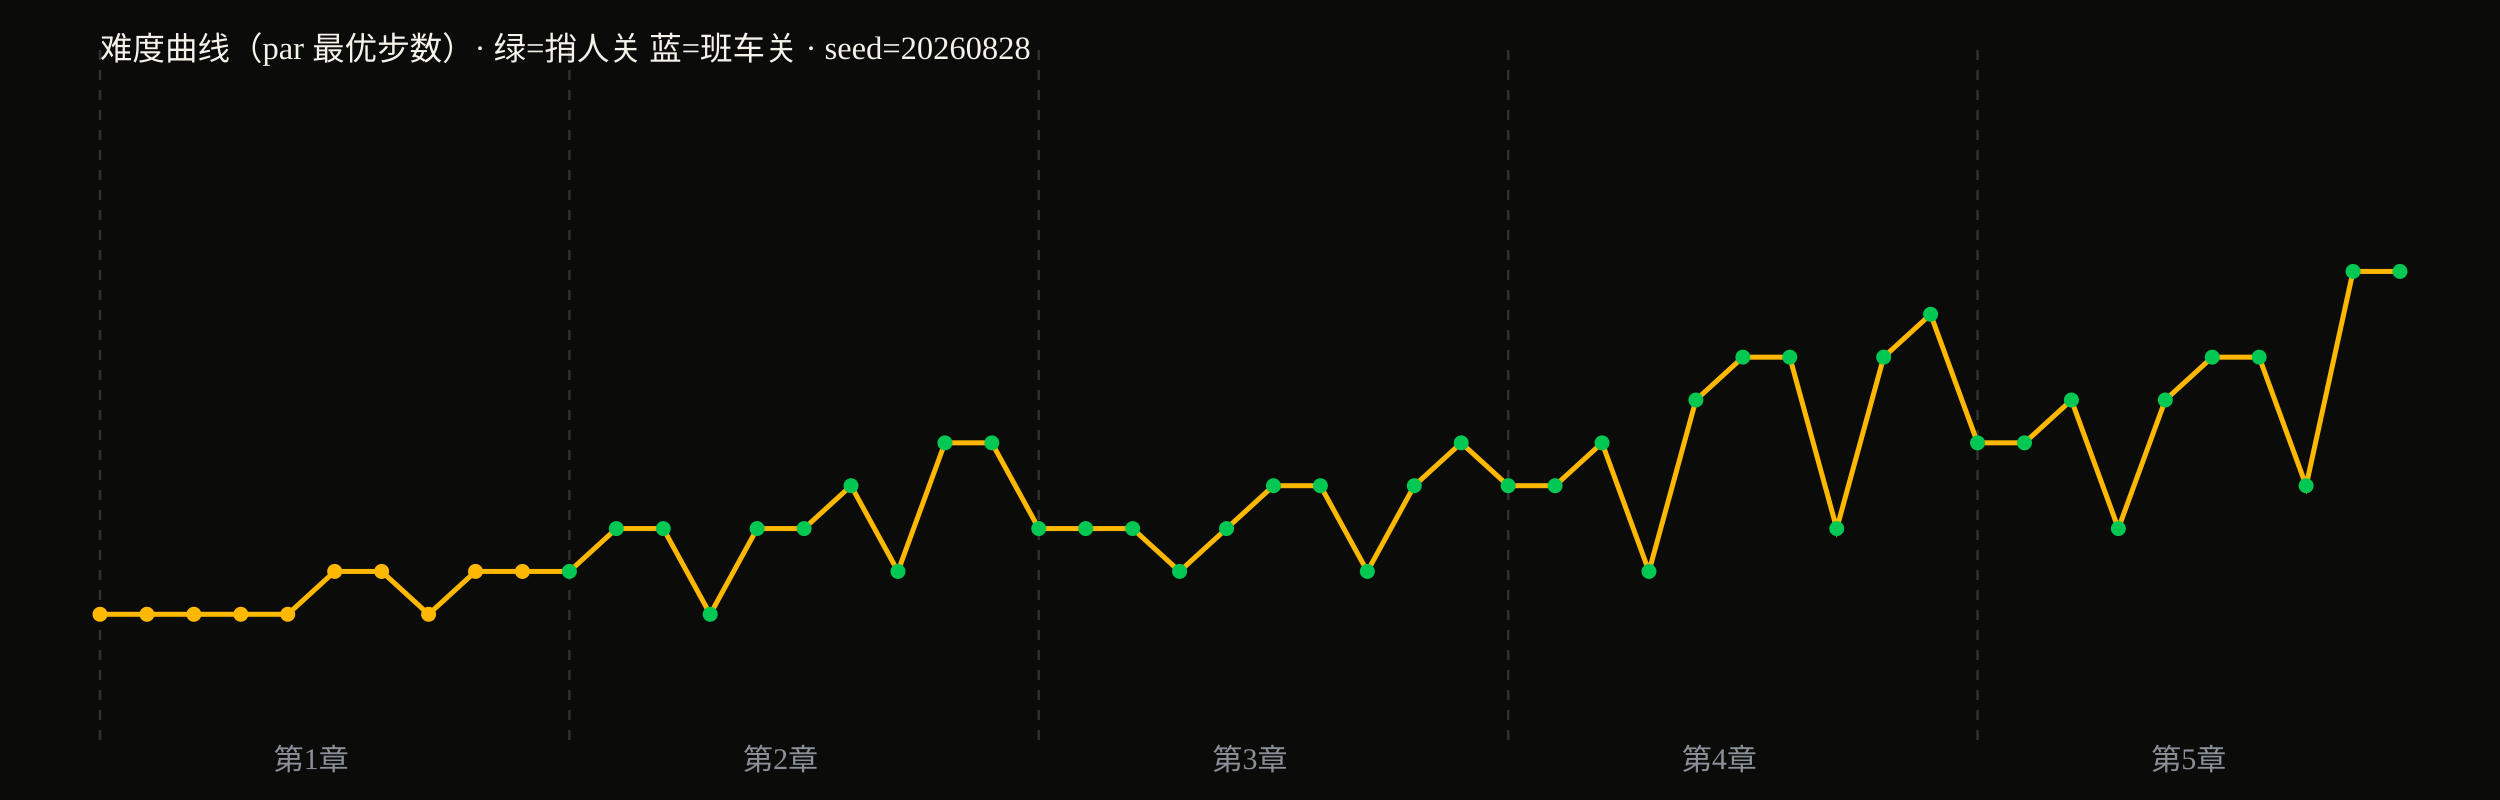
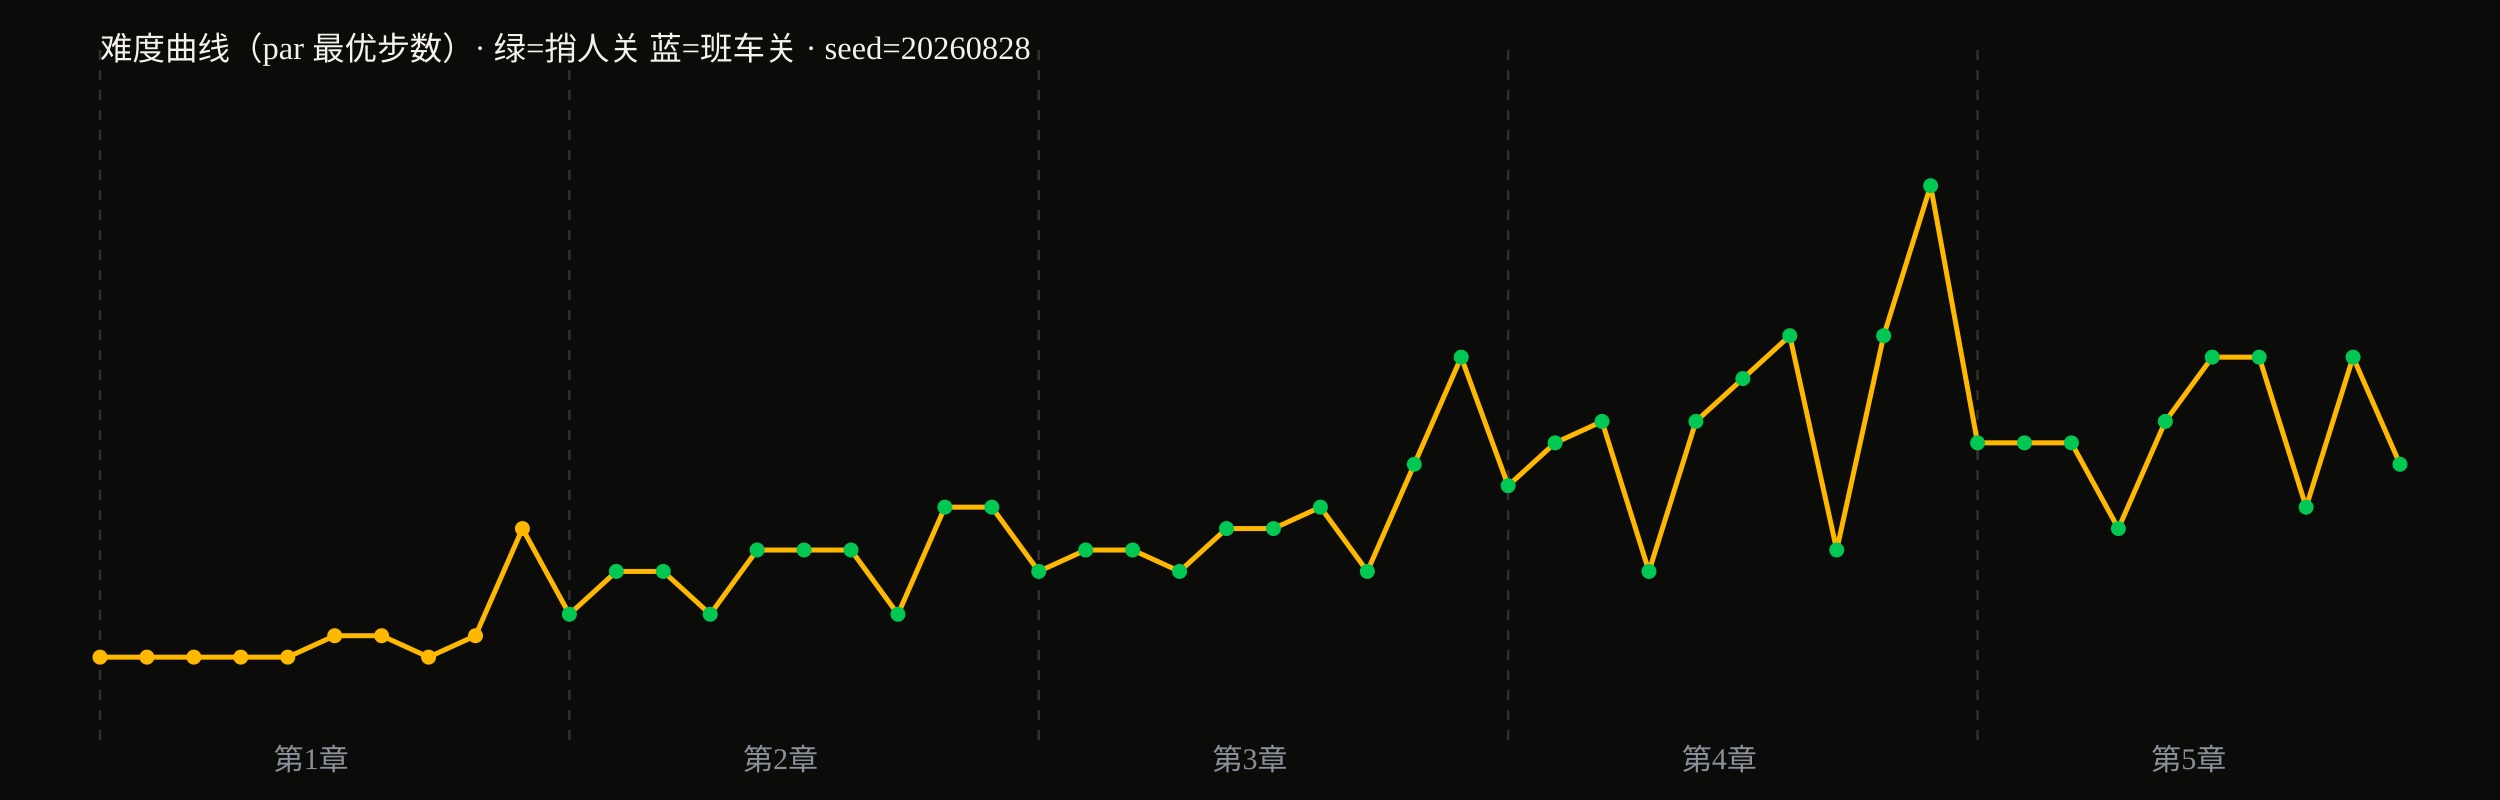
<svg xmlns="http://www.w3.org/2000/svg" width="1000" height="320" viewBox="0 0 1000 320">
  <rect width="1000" height="320" fill="#0B0C0A" />
  <line x1="40" y1="20" x2="40" y2="300" stroke="rgba(255,255,255,.15)" stroke-dasharray="4 4" />
  <text x="124.49" y="308" fill="#8A8F98" font-size="12" text-anchor="middle">第1章</text>
  <line x1="227.755" y1="20" x2="227.755" y2="300" stroke="rgba(255,255,255,.15)" stroke-dasharray="4 4" />
  <text x="312.245" y="308" fill="#8A8F98" font-size="12" text-anchor="middle">第2章</text>
  <line x1="415.51" y1="20" x2="415.51" y2="300" stroke="rgba(255,255,255,.15)" stroke-dasharray="4 4" />
  <text x="500" y="308" fill="#8A8F98" font-size="12" text-anchor="middle">第3章</text>
  <line x1="603.265" y1="20" x2="603.265" y2="300" stroke="rgba(255,255,255,.15)" stroke-dasharray="4 4" />
  <text x="687.755" y="308" fill="#8A8F98" font-size="12" text-anchor="middle">第4章</text>
  <line x1="791.02" y1="20" x2="791.02" y2="300" stroke="rgba(255,255,255,.15)" stroke-dasharray="4 4" />
  <text x="875.51" y="308" fill="#8A8F98" font-size="12" text-anchor="middle">第5章</text>
-   <polyline fill="none" stroke="#FFB800" stroke-width="2" points="40,245.714 58.776,245.714 77.551,245.714 96.327,245.714 115.102,245.714 133.878,228.571 152.653,228.571 171.429,245.714 190.204,228.571 208.98,228.571 227.755,228.571 246.531,211.429 265.306,211.429 284.082,245.714 302.857,211.429 321.633,211.429 340.408,194.286 359.184,228.571 377.959,177.143 396.735,177.143 415.51,211.429 434.286,211.429 453.061,211.429 471.837,228.571 490.612,211.429 509.388,194.286 528.163,194.286 546.939,228.571 565.714,194.286 584.49,177.143 603.265,194.286 622.041,194.286 640.816,177.143 659.592,228.571 678.367,160 697.143,142.857 715.918,142.857 734.694,211.429 753.469,142.857 772.245,125.714 791.02,177.143 809.796,177.143 828.571,160 847.347,211.429 866.122,160 884.898,142.857 903.673,142.857 922.449,194.286 941.224,108.571 960,108.571" />
-   <circle cx="40" cy="245.714" r="3" fill="#FFB800" />
-   <circle cx="58.776" cy="245.714" r="3" fill="#FFB800" />
-   <circle cx="77.551" cy="245.714" r="3" fill="#FFB800" />
-   <circle cx="96.327" cy="245.714" r="3" fill="#FFB800" />
-   <circle cx="115.102" cy="245.714" r="3" fill="#FFB800" />
-   <circle cx="133.878" cy="228.571" r="3" fill="#FFB800" />
-   <circle cx="152.653" cy="228.571" r="3" fill="#FFB800" />
-   <circle cx="171.429" cy="245.714" r="3" fill="#FFB800" />
-   <circle cx="190.204" cy="228.571" r="3" fill="#FFB800" />
-   <circle cx="208.98" cy="228.571" r="3" fill="#FFB800" />
-   <circle cx="227.755" cy="228.571" r="3" fill="#00C853" />
-   <circle cx="246.531" cy="211.429" r="3" fill="#00C853" />
-   <circle cx="265.306" cy="211.429" r="3" fill="#00C853" />
+   <polyline fill="none" stroke="#FFB800" stroke-width="2" points="40,262.857 58.776,262.857 77.551,262.857 96.327,262.857 115.102,262.857 133.878,254.286 152.653,254.286 171.429,262.857 190.204,254.286 208.98,211.429 227.755,245.714 246.531,228.571 265.306,228.571 284.082,245.714 302.857,220 321.633,220 340.408,220 359.184,245.714 377.959,202.857 396.735,202.857 415.51,228.571 434.286,220 453.061,220 471.837,228.571 490.612,211.429 509.388,211.429 528.163,202.857 546.939,228.571 565.714,185.714 584.49,142.857 603.265,194.286 622.041,177.143 640.816,168.571 659.592,228.571 678.367,168.571 697.143,151.429 715.918,134.286 734.694,220 753.469,134.286 772.245,74.286 791.02,177.143 809.796,177.143 828.571,177.143 847.347,211.429 866.122,168.571 884.898,142.857 903.673,142.857 922.449,202.857 941.224,142.857 960,185.714" />
+   <circle cx="40" cy="262.857" r="3" fill="#FFB800" />
+   <circle cx="58.776" cy="262.857" r="3" fill="#FFB800" />
+   <circle cx="77.551" cy="262.857" r="3" fill="#FFB800" />
+   <circle cx="96.327" cy="262.857" r="3" fill="#FFB800" />
+   <circle cx="115.102" cy="262.857" r="3" fill="#FFB800" />
+   <circle cx="133.878" cy="254.286" r="3" fill="#FFB800" />
+   <circle cx="152.653" cy="254.286" r="3" fill="#FFB800" />
+   <circle cx="171.429" cy="262.857" r="3" fill="#FFB800" />
+   <circle cx="190.204" cy="254.286" r="3" fill="#FFB800" />
+   <circle cx="208.98" cy="211.429" r="3" fill="#FFB800" />
+   <circle cx="227.755" cy="245.714" r="3" fill="#00C853" />
+   <circle cx="246.531" cy="228.571" r="3" fill="#00C853" />
+   <circle cx="265.306" cy="228.571" r="3" fill="#00C853" />
  <circle cx="284.082" cy="245.714" r="3" fill="#00C853" />
-   <circle cx="302.857" cy="211.429" r="3" fill="#00C853" />
-   <circle cx="321.633" cy="211.429" r="3" fill="#00C853" />
-   <circle cx="340.408" cy="194.286" r="3" fill="#00C853" />
-   <circle cx="359.184" cy="228.571" r="3" fill="#00C853" />
-   <circle cx="377.959" cy="177.143" r="3" fill="#00C853" />
-   <circle cx="396.735" cy="177.143" r="3" fill="#00C853" />
-   <circle cx="415.51" cy="211.429" r="3" fill="#00C853" />
-   <circle cx="434.286" cy="211.429" r="3" fill="#00C853" />
-   <circle cx="453.061" cy="211.429" r="3" fill="#00C853" />
+   <circle cx="302.857" cy="220" r="3" fill="#00C853" />
+   <circle cx="321.633" cy="220" r="3" fill="#00C853" />
+   <circle cx="340.408" cy="220" r="3" fill="#00C853" />
+   <circle cx="359.184" cy="245.714" r="3" fill="#00C853" />
+   <circle cx="377.959" cy="202.857" r="3" fill="#00C853" />
+   <circle cx="396.735" cy="202.857" r="3" fill="#00C853" />
+   <circle cx="415.51" cy="228.571" r="3" fill="#00C853" />
+   <circle cx="434.286" cy="220" r="3" fill="#00C853" />
+   <circle cx="453.061" cy="220" r="3" fill="#00C853" />
  <circle cx="471.837" cy="228.571" r="3" fill="#00C853" />
  <circle cx="490.612" cy="211.429" r="3" fill="#00C853" />
-   <circle cx="509.388" cy="194.286" r="3" fill="#00C853" />
-   <circle cx="528.163" cy="194.286" r="3" fill="#00C853" />
+   <circle cx="509.388" cy="211.429" r="3" fill="#00C853" />
+   <circle cx="528.163" cy="202.857" r="3" fill="#00C853" />
  <circle cx="546.939" cy="228.571" r="3" fill="#00C853" />
-   <circle cx="565.714" cy="194.286" r="3" fill="#00C853" />
-   <circle cx="584.49" cy="177.143" r="3" fill="#00C853" />
+   <circle cx="565.714" cy="185.714" r="3" fill="#00C853" />
+   <circle cx="584.49" cy="142.857" r="3" fill="#00C853" />
  <circle cx="603.265" cy="194.286" r="3" fill="#00C853" />
-   <circle cx="622.041" cy="194.286" r="3" fill="#00C853" />
-   <circle cx="640.816" cy="177.143" r="3" fill="#00C853" />
+   <circle cx="622.041" cy="177.143" r="3" fill="#00C853" />
+   <circle cx="640.816" cy="168.571" r="3" fill="#00C853" />
  <circle cx="659.592" cy="228.571" r="3" fill="#00C853" />
-   <circle cx="678.367" cy="160" r="3" fill="#00C853" />
-   <circle cx="697.143" cy="142.857" r="3" fill="#00C853" />
-   <circle cx="715.918" cy="142.857" r="3" fill="#00C853" />
-   <circle cx="734.694" cy="211.429" r="3" fill="#00C853" />
-   <circle cx="753.469" cy="142.857" r="3" fill="#00C853" />
-   <circle cx="772.245" cy="125.714" r="3" fill="#00C853" />
+   <circle cx="678.367" cy="168.571" r="3" fill="#00C853" />
+   <circle cx="697.143" cy="151.429" r="3" fill="#00C853" />
+   <circle cx="715.918" cy="134.286" r="3" fill="#00C853" />
+   <circle cx="734.694" cy="220" r="3" fill="#00C853" />
+   <circle cx="753.469" cy="134.286" r="3" fill="#00C853" />
+   <circle cx="772.245" cy="74.286" r="3" fill="#00C853" />
  <circle cx="791.02" cy="177.143" r="3" fill="#00C853" />
  <circle cx="809.796" cy="177.143" r="3" fill="#00C853" />
-   <circle cx="828.571" cy="160" r="3" fill="#00C853" />
+   <circle cx="828.571" cy="177.143" r="3" fill="#00C853" />
  <circle cx="847.347" cy="211.429" r="3" fill="#00C853" />
-   <circle cx="866.122" cy="160" r="3" fill="#00C853" />
+   <circle cx="866.122" cy="168.571" r="3" fill="#00C853" />
  <circle cx="884.898" cy="142.857" r="3" fill="#00C853" />
  <circle cx="903.673" cy="142.857" r="3" fill="#00C853" />
-   <circle cx="922.449" cy="194.286" r="3" fill="#00C853" />
-   <circle cx="941.224" cy="108.571" r="3" fill="#00C853" />
-   <circle cx="960" cy="108.571" r="3" fill="#00C853" />
+   <circle cx="922.449" cy="202.857" r="3" fill="#00C853" />
+   <circle cx="941.224" cy="142.857" r="3" fill="#00C853" />
+   <circle cx="960" cy="185.714" r="3" fill="#00C853" />
  <text x="40" y="24" fill="#F5F2EA" font-size="13">难度曲线（par 最优步数）· 绿=捎人关 蓝=班车关 · seed=20260828</text>
</svg>
